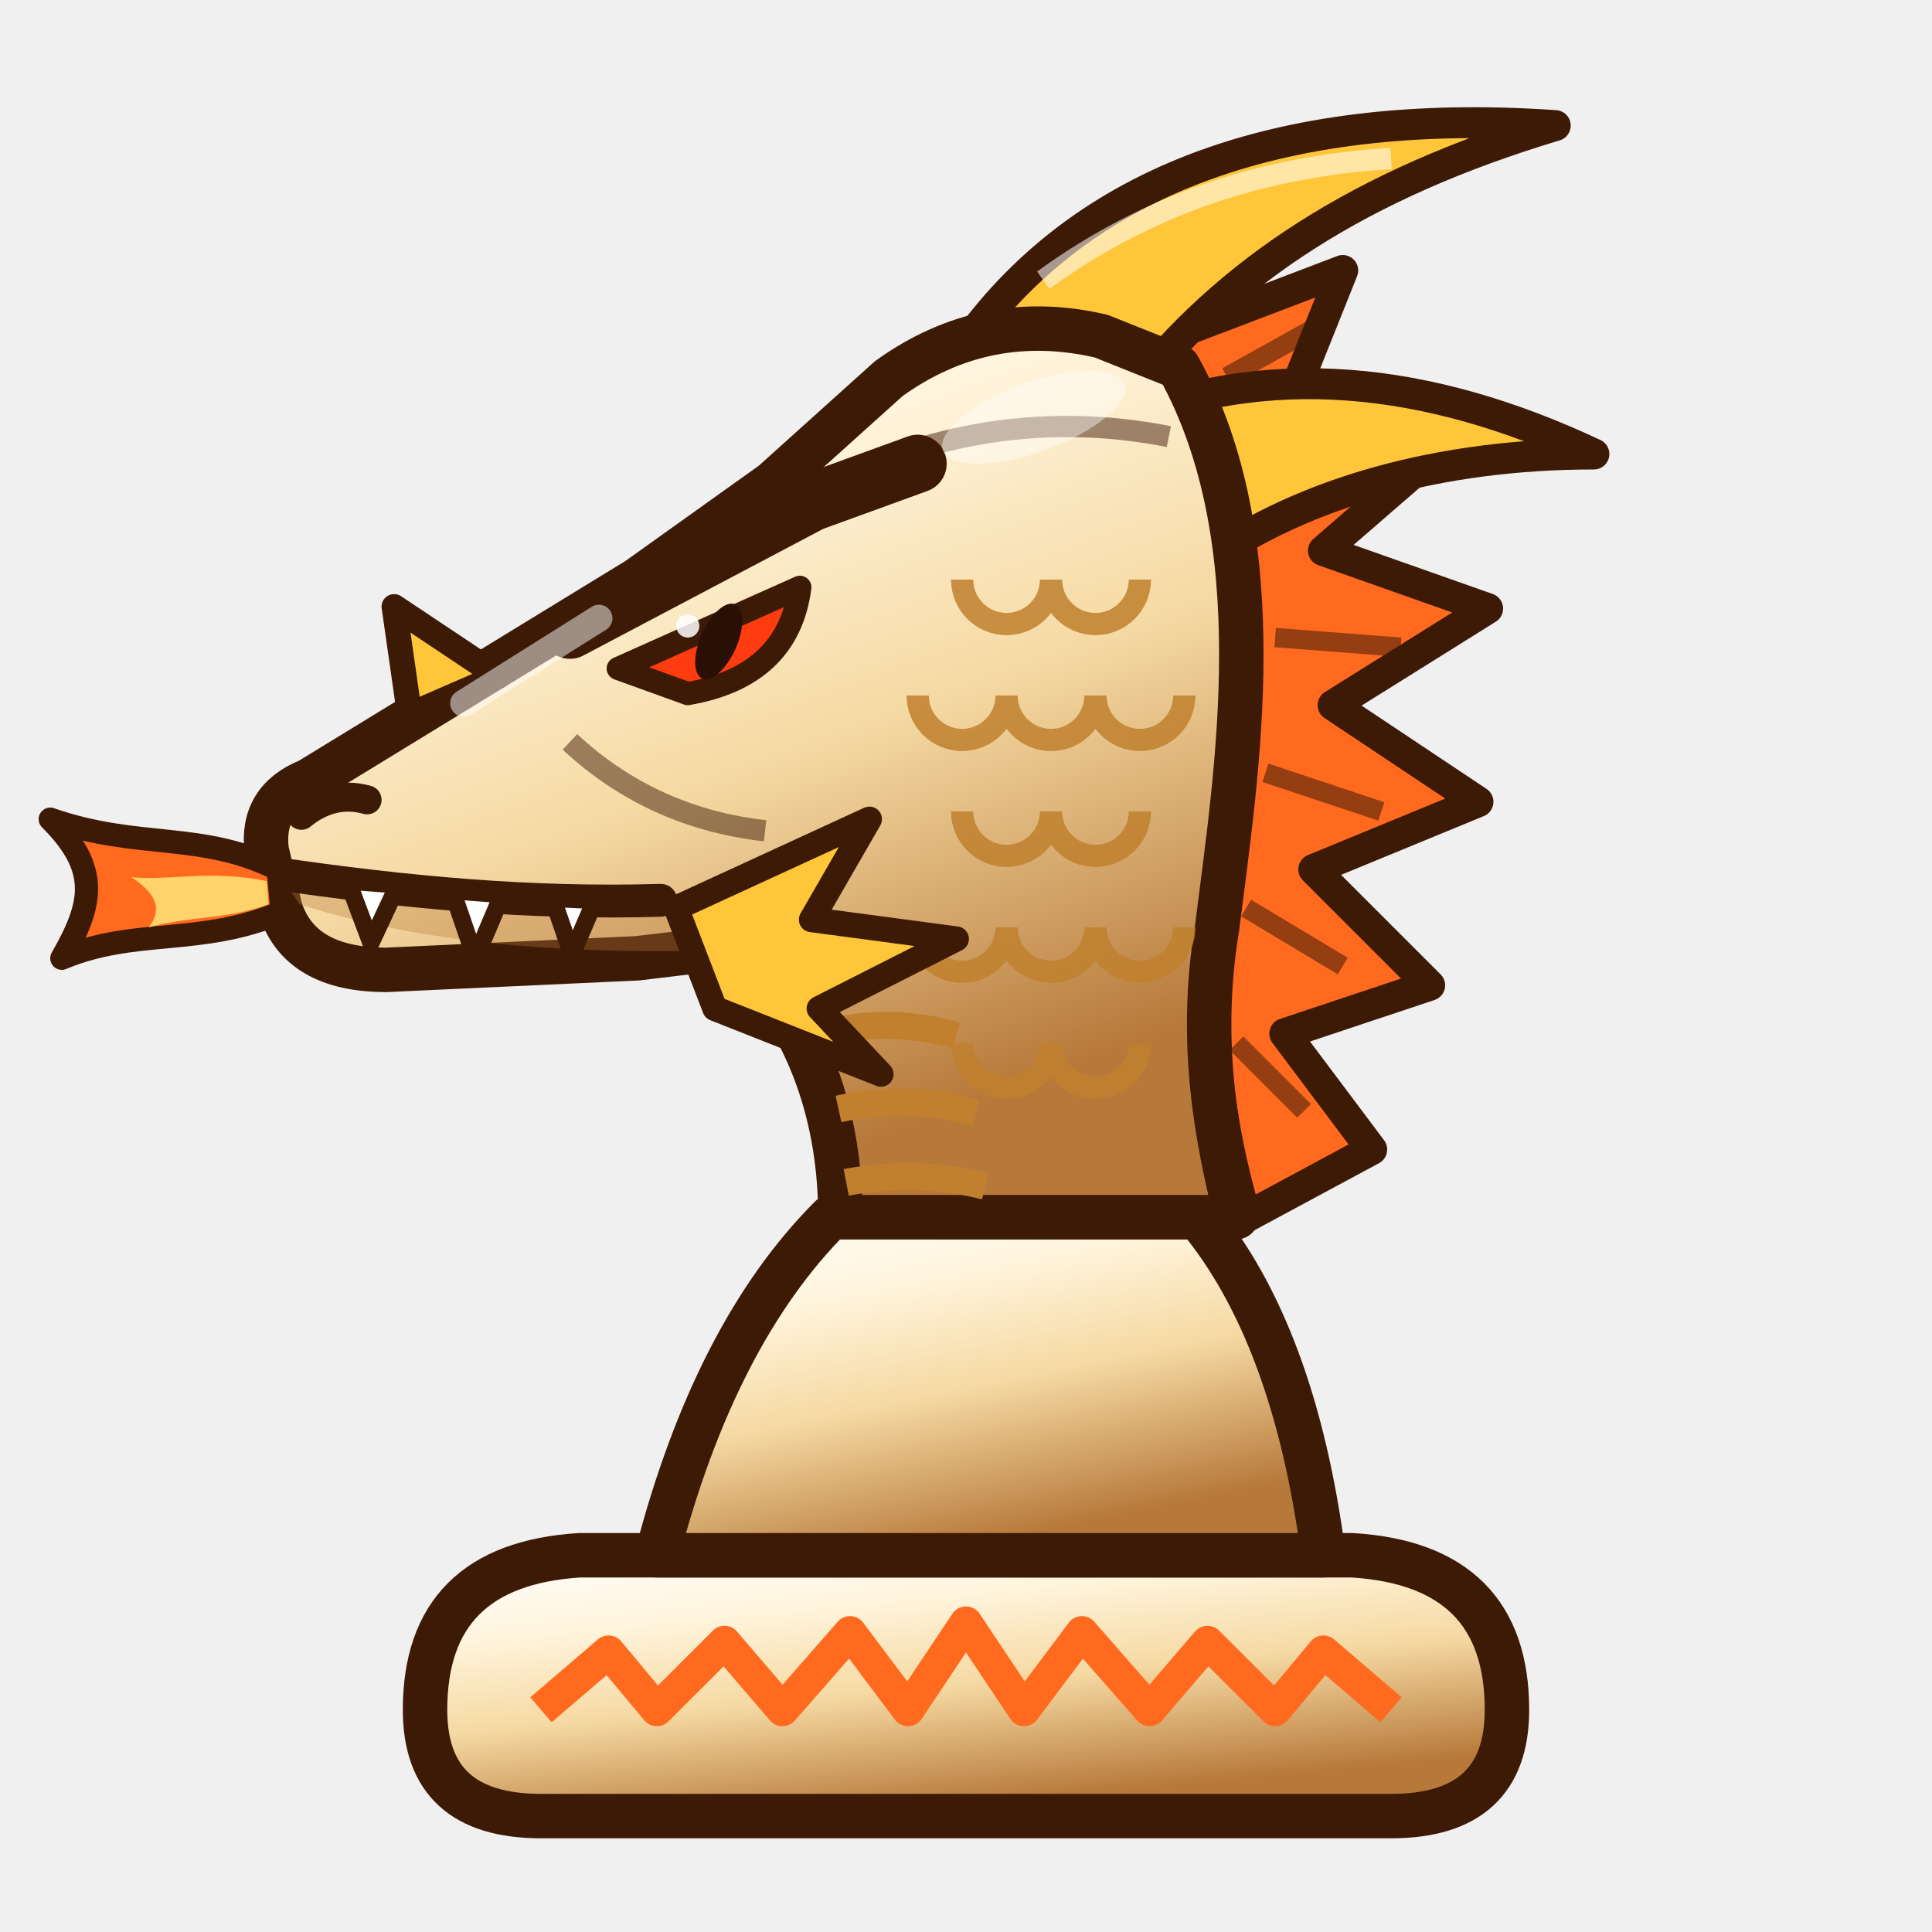
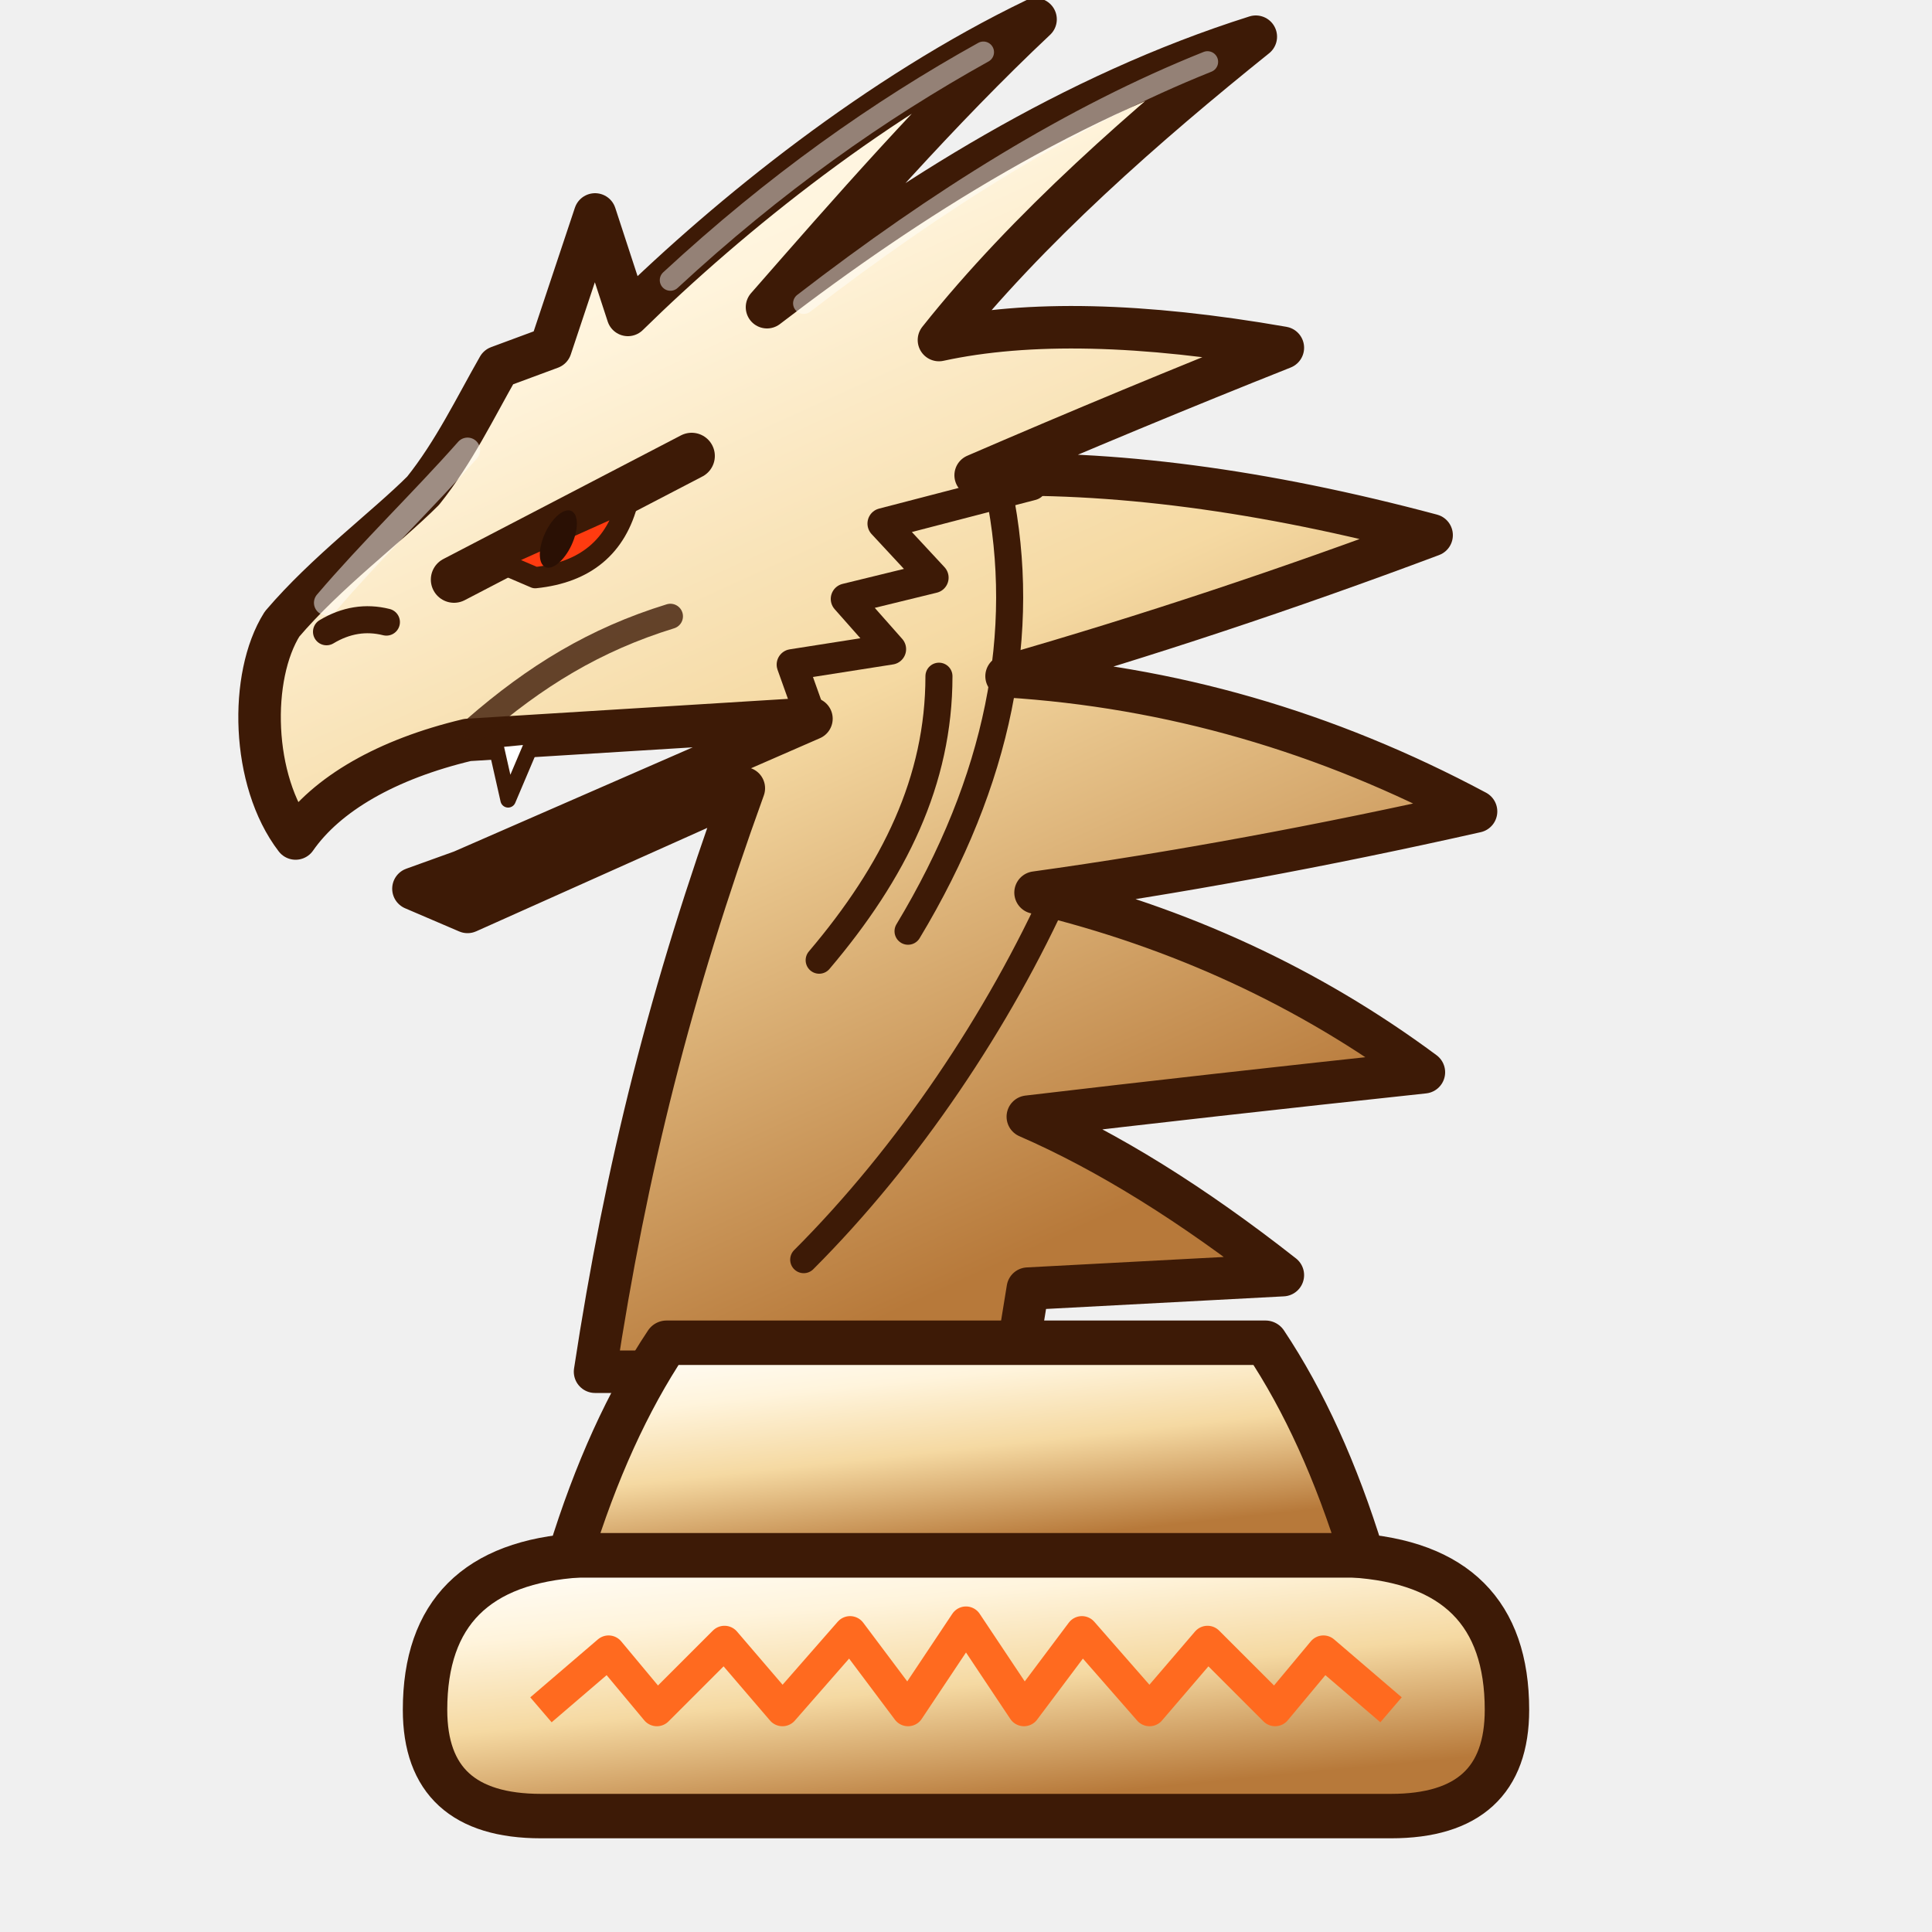
<svg xmlns="http://www.w3.org/2000/svg" viewBox="0 0 100 100">
  <defs>
    <linearGradient id="g" x1="0" y1="0" x2="0.4" y2="1">
      <stop offset="0" stop-color="#ffffff" />
      <stop offset="0.3" stop-color="#fff4dc" />
      <stop offset="0.6" stop-color="#f5d9a2" />
      <stop offset="1" stop-color="#b7793a" />
    </linearGradient>
    <linearGradient id="gu" gradientUnits="userSpaceOnUse" x1="35" y1="4" x2="62" y2="60">
      <stop offset="0" stop-color="#ffffff" />
      <stop offset="0.4" stop-color="#fff4dc" />
      <stop offset="1" stop-color="#f5d9a2" />
    </linearGradient>
    <radialGradient id="ey" cx=".45" cy=".4" r=".7">
      <stop offset="0" stop-color="#fff3a0" />
      <stop offset=".45" stop-color="#ffb020" />
      <stop offset="1" stop-color="#c43006" />
    </radialGradient>
  </defs>
  <g stroke="#3d1a06" stroke-width="2.3" stroke-linejoin="round">
    <path d="M22 88.5 Q22 81 30 80.5 H70 Q78 81 78 88.5 Q78 94 72 94 H28 Q22 94 22 88.5Z" fill="url(#g)" />
    <path d="M28 88.5 L31.5 85.5 L34 88.5 L37.5 85 L40.5 88.5 L44 84.5 L47 88.5 L50 84 L53 88.5 L56 84.5 L59.5 88.5 L62.5 85 L66 88.5 L68.5 85.5 L72 88.5" fill="none" stroke="#ff6a1f" stroke-width="1.7" stroke-linejoin="round" />
-     <path d="M34 80.5 Q37 69 43 63 H62 Q67 69 68.5 80.5Z" fill="url(#g)" />
-     <path d="M59 18 L69.5 14 L66.5 21.5 L76 22 L68.5 28.5 L77 31.5 L69 36.5 L76.5 41.5 L68 45 L74 51 L66.5 53.5 L71 59.5 L64.5 63 C63 58 62.5 53 63 48 C64 40 66 28 61 19Z" fill="#ff6a1f" stroke-width="1.6" stroke-linejoin="round" />
-     <path d="M63.5 19.5 L68 17 M65.5 26 L71.5 25 M66 33 L72.5 33.5 M65.5 40 L71.5 42 M64.5 47 L69.5 50 M64 54 L67.5 57.5" fill="none" stroke-width="1" opacity=".55" />
-     <path d="M57.5 22 C65.5 18.5 74 19.5 82.5 23.5 C74.5 23.5 67.5 25.5 62.5 29Z" fill="#ffc63a" stroke-width="1.6" />
-     <path d="M49.5 18.5 C55.5 9.5 66 5.5 80.5 6.5 C70.5 9.5 63.5 14 58.5 20.5Z" fill="#ffc63a" stroke-width="1.6" />
-     <path d="M54 14.5 C59.5 10.5 65.5 8.6 72 8.2" fill="none" stroke="#fff" stroke-width="1.1" opacity=".55" />
-     <path d="M43.5 63 C43.5 58 42 53 38 49 L33 49.6 L20 50.2 Q15.5 50.2 14.5 47 L13.8 44 Q13.5 41.4 16 40.4 L33 30 L40 25 L46 19.6 Q51 16 57 17.4 L61 19 C66 28 64 40 63 48 C62 54 63 59 64 63Z" fill="url(#g)" />
-     <path d="M15.5 46.8 C21 48.6 28 49.4 36.5 49.2 C35.2 48 34.4 47.2 34 46.6 C27.5 46.4 21 46 14.4 45.2Z" fill="#b7793a" opacity=".35" stroke="none" />
-     <path d="M49.8 30 a2.3 2.3 0 0 0 4.6 0 M54.4 30 a2.3 2.3 0 0 0 4.6 0 " fill="none" stroke="#c0802e" stroke-width="1.15" opacity=".85" />
-     <path d="M47.5 36 a2.3 2.3 0 0 0 4.6 0 M52.1 36 a2.3 2.3 0 0 0 4.6 0 M56.7 36 a2.3 2.3 0 0 0 4.6 0 " fill="none" stroke="#c0802e" stroke-width="1.15" opacity=".85" />
-     <path d="M49.8 42 a2.3 2.3 0 0 0 4.6 0 M54.4 42 a2.3 2.3 0 0 0 4.6 0 " fill="none" stroke="#c0802e" stroke-width="1.15" opacity=".85" />
-     <path d="M47.5 48 a2.3 2.3 0 0 0 4.6 0 M52.1 48 a2.3 2.3 0 0 0 4.6 0 M56.7 48 a2.3 2.3 0 0 0 4.6 0 " fill="none" stroke="#c0802e" stroke-width="1.15" opacity=".85" />
-     <path d="M49.8 54 a2.3 2.3 0 0 0 4.6 0 M54.4 54 a2.3 2.3 0 0 0 4.6 0 " fill="none" stroke="#c0802e" stroke-width="1.15" opacity=".85" />
-     <path d="M42.6 53.5 Q46 52.6 49.5 53.6 M43.4 57.4 Q47 56.6 50.5 57.6 M43.8 61.2 Q47.4 60.5 51 61.4" fill="none" stroke="#c0802e" stroke-width="1.4" />
-     <path d="M42 25.6 C48 22.2 54.5 21.4 60.5 22.6" fill="none" stroke-width="1.1" opacity=".5" />
-     <path d="M14.2 45.2 C21 46.2 27.5 46.8 34.2 46.6" fill="none" stroke-width="1.7" stroke-linecap="round" />
-     <path d="M18 45.6 L19.2 48.8 L20.6 45.8Z M23.4 46.1 L24.6 49.6 L26 46.3Z M28.6 46.5 L29.6 49.4 L30.8 46.6Z" fill="#fff" stroke-width=".9" stroke-linejoin="round" />
-     <path d="M14.4 45 C10.4 43 7.2 44 2.6 42.4 C5.2 45 4.8 46.8 3.2 49.6 C7 48 10.4 49 14.6 47.2Z" fill="#ff6a1f" stroke-width="1.2" stroke-linejoin="round" />
-     <path d="M13.8 45.6 C10.8 45 8.8 45.6 6.8 45.4 C8.3 46.4 8.3 47.2 7.7 48 C9.8 47.4 11.8 47.6 13.9 46.8Z" fill="#ffd36b" stroke="none" />
-     <path d="M21.2 37 L20.4 31.4 L25.8 35Z" fill="#ffc63a" stroke-width="1.3" stroke-linejoin="round" />
-     <path d="M15.6 42.2 Q17.2 40.9 19 41.4" fill="none" stroke-width="1.5" stroke-linecap="round" />
-     <path d="M35 47 L45 42.4 L42 47.6 L49.5 48.6 L42.4 52.2 L45.6 55.6 L37 52.2Z" fill="#ffc63a" stroke-width="1.3" stroke-linejoin="round" />
-     <path d="M29.5 32.6 L42 26 L47.5 24" fill="none" stroke-width="3" stroke-linecap="round" stroke-linejoin="round" />
-     <path d="M32 34.6 L41.4 30.4 Q40.8 35 35.6 35.9Z" fill="#ff3b10" stroke-width="1.2" stroke-linejoin="round" />
-     <ellipse cx="37.2" cy="33.2" rx=".95" ry="2.1" fill="#2a1004" stroke="none" transform="rotate(24 37.2 33.2)" />
-     <circle cx="35.6" cy="32.4" r=".6" fill="#fff" stroke="none" opacity=".85" />
-     <path d="M29.5 38.4 C32.5 41.2 36 42.6 39.6 43" fill="none" stroke-width="1.1" opacity=".5" />
-     <path d="M24 36.4 L31 32" fill="none" stroke="#fff" stroke-width="1.4" stroke-linecap="round" opacity=".5" />
-     <ellipse cx="53.5" cy="21.6" rx="1.8" ry="5" fill="#fff" opacity=".42" stroke="none" transform="rotate(70 53.5 21.6)" />
+     <path d="M 14.6 32.3 C 16.9 29.6 20.0 27.3 21.9 25.4 C 23.5 23.4 24.6 21.1 25.8 19.0 L 28.5 18.0 L 30.8 11.1 L 32.5 16.3 C 37.8 11.1 45.5 4.9 53.6 1.0 C 48.6 5.7 43.9 11.1 39.7 15.9 C 47.0 10.3 55.5 4.9 65.0 1.9 C 59.4 6.4 53.2 11.8 48.6 17.6 Q 55.5 16.1 66.4 18.0 Q 58.6 21.1 50.5 24.6 Q 61.0 24.2 74.1 27.7 Q 62.9 31.9 52.1 35.0 Q 64.8 35.8 76.4 42.0 Q 64.4 44.7 53.6 46.2 Q 64.8 48.9 73.7 55.5 Q 62.5 56.7 53.2 57.8 Q 59.4 60.5 66.4 66.0 L 53.2 66.7 L 52.5 71.0 L 30.8 71.0 C 32.4 60.5 34.7 51.3 38.5 40.8 L 24.2 47.2 L 21.4 46.0 L 23.9 45.1 L 42.0 37.2 L 24.2 38.3 C 20.0 39.3 16.9 41.1 15.3 43.4 C 13.0 40.4 12.9 35.0 14.6 32.3Z" fill="url(#g)" stroke-width="2.2" />
+     <path d="M29.5 80.5 Q31.5 74 34.5 69.5 H65.5 Q68.5 74 70.5 80.5Z" fill="url(#g)" />
+     <path d="M 34.7 14.5 C 40.1 9.5 45.5 5.7 50.9 2.7 M 41.6 15.7 C 48.6 10.3 55.5 6.0 62.5 3.2" fill="none" stroke="#fff" stroke-width="1.1" opacity=".45" stroke-linecap="round" />
+     <path d="M 16.9 31.2 C 19.2 28.5 21.9 25.9 24.2 23.3" fill="none" stroke="#fff" stroke-width="1.3" opacity=".5" stroke-linecap="round" />
+     <path d="M 23.5 30.0 L 35.8 23.6" fill="none" stroke-width="2.4" stroke-linecap="round" />
+     <path d="M 25.6 29.0 L 32.5 25.9 Q 31.6 29.5 27.7 29.9Z" fill="#ff3b10" stroke-width="1.1" stroke-linejoin="round" />
+     <ellipse cx="28.9" cy="27.9" rx=".75" ry="1.6" fill="#2a1004" stroke="none" transform="rotate(25 28.9 27.9)" />
+     <path d="M 16.9 32.7 Q 18.4 31.8 20.0 32.2" fill="none" stroke-width="1.4" stroke-linecap="round" />
+     <path d="M 24.6 37.7 C 27.7 35.0 30.8 33.1 34.7 31.9" fill="none" stroke-width="1.3" stroke-linecap="round" opacity=".8" />
+     <path d="M 25.6 38.3 L 26.3 41.4 L 27.7 38.1Z" fill="#fff" stroke-width=".8" stroke-linejoin="round" />
+     <path d="M 42.0 37.2 L 41.0 34.4 L 46.1 33.6 L 43.8 31.0 L 48.3 29.9 L 45.7 27.1 L 53.4 25.1" fill="none" stroke-width="1.6" stroke-linejoin="round" stroke-linecap="round" />
+     <path d="M 51.7 25.4 C 53.2 32.7 51.7 40.4 47.0 48.2 M 54.8 45.9 C 51.7 52.8 47.0 59.8 41.6 65.2 M 48.6 35.0 C 48.6 40.4 46.3 45.1 42.4 49.7" fill="none" stroke-width="1.4" stroke-linecap="round" />
  </g>
</svg>
